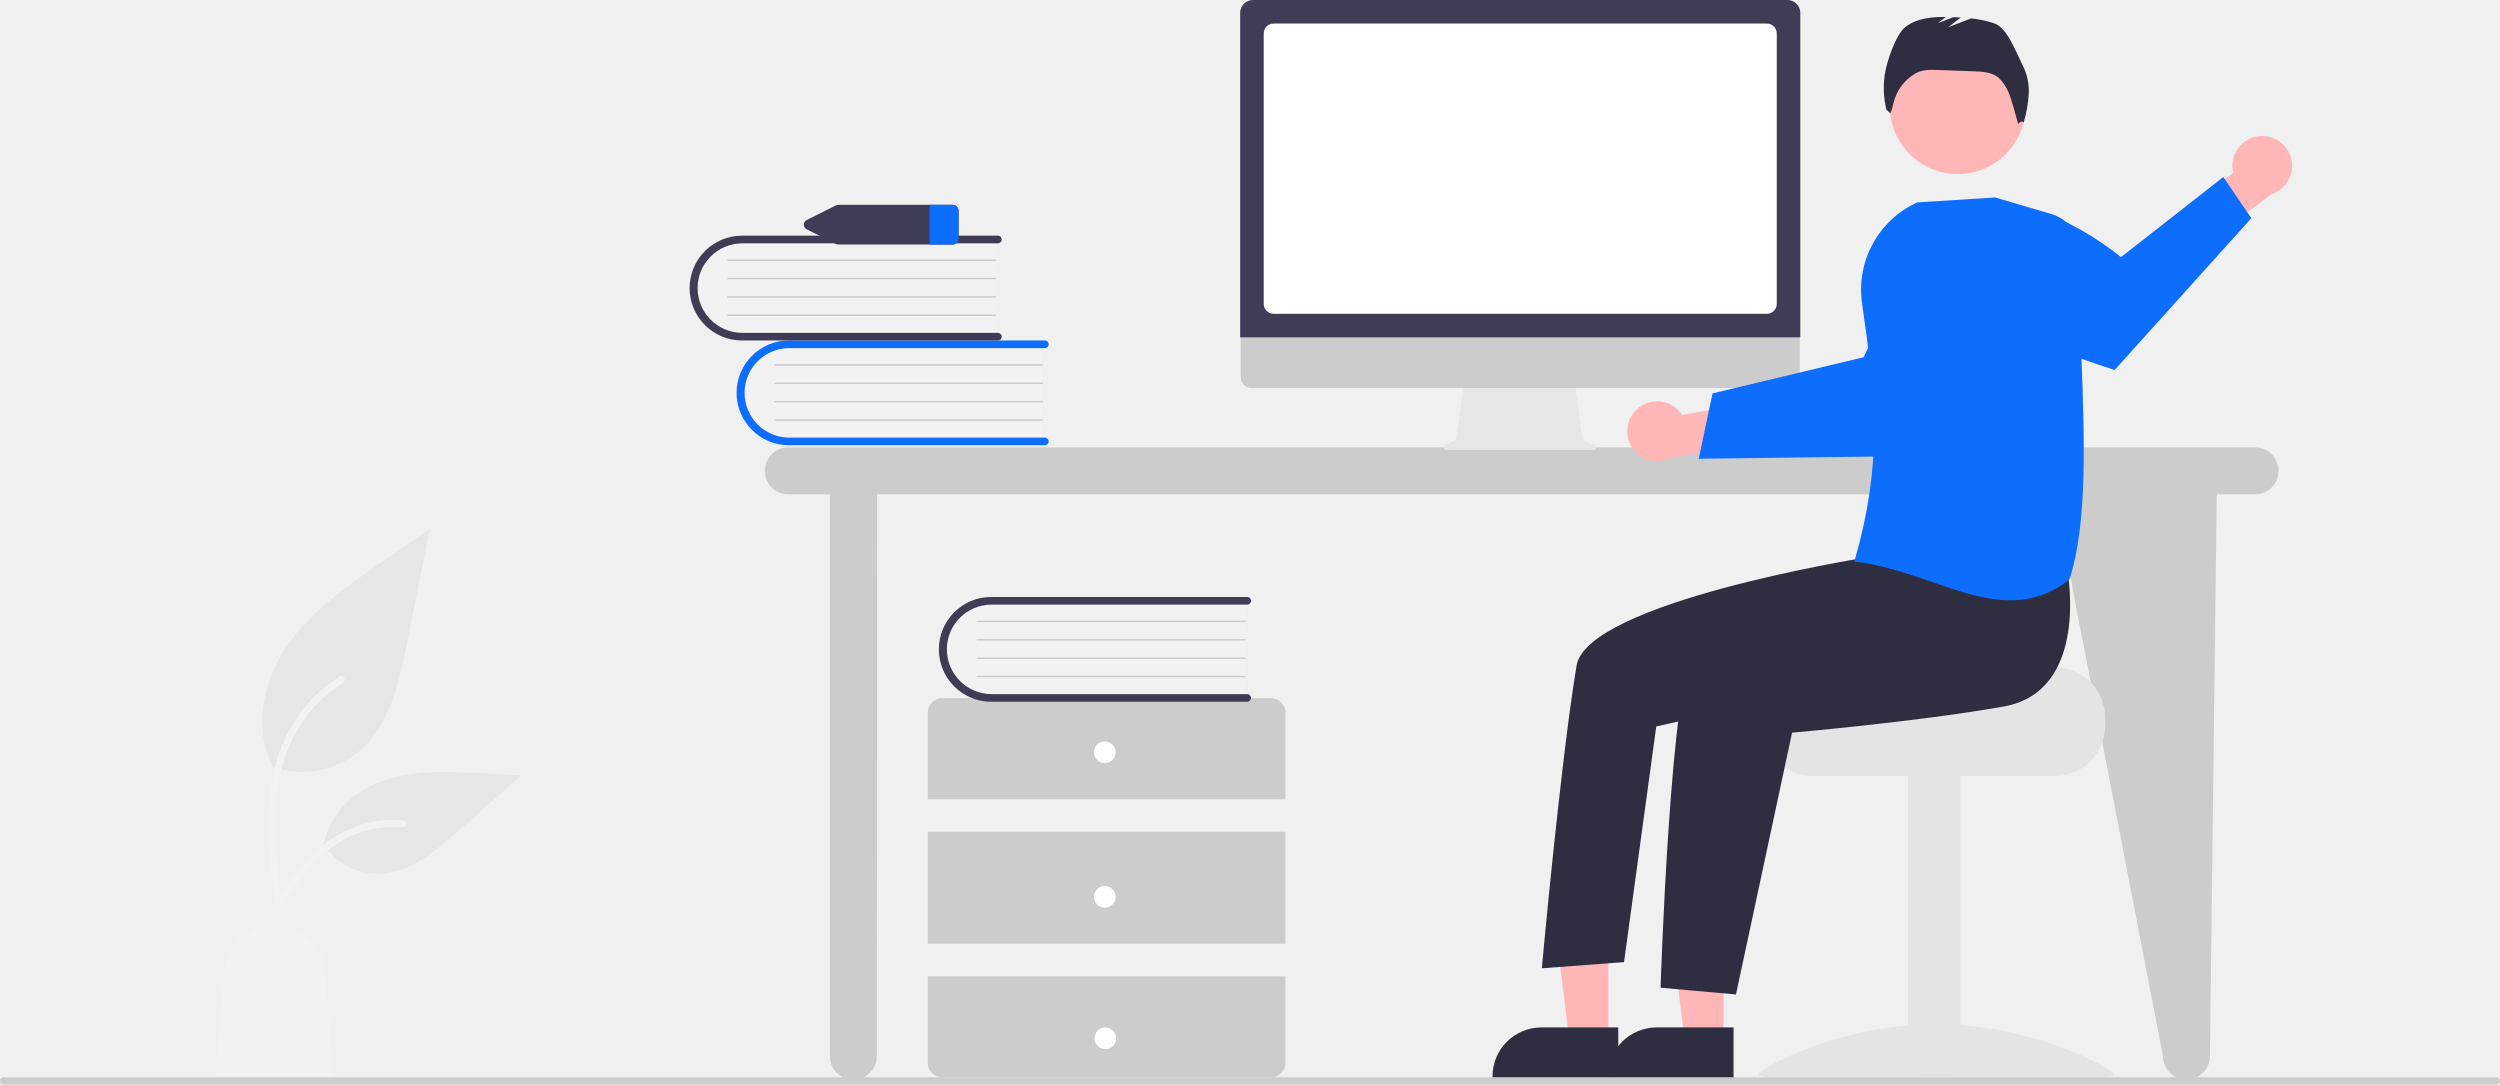
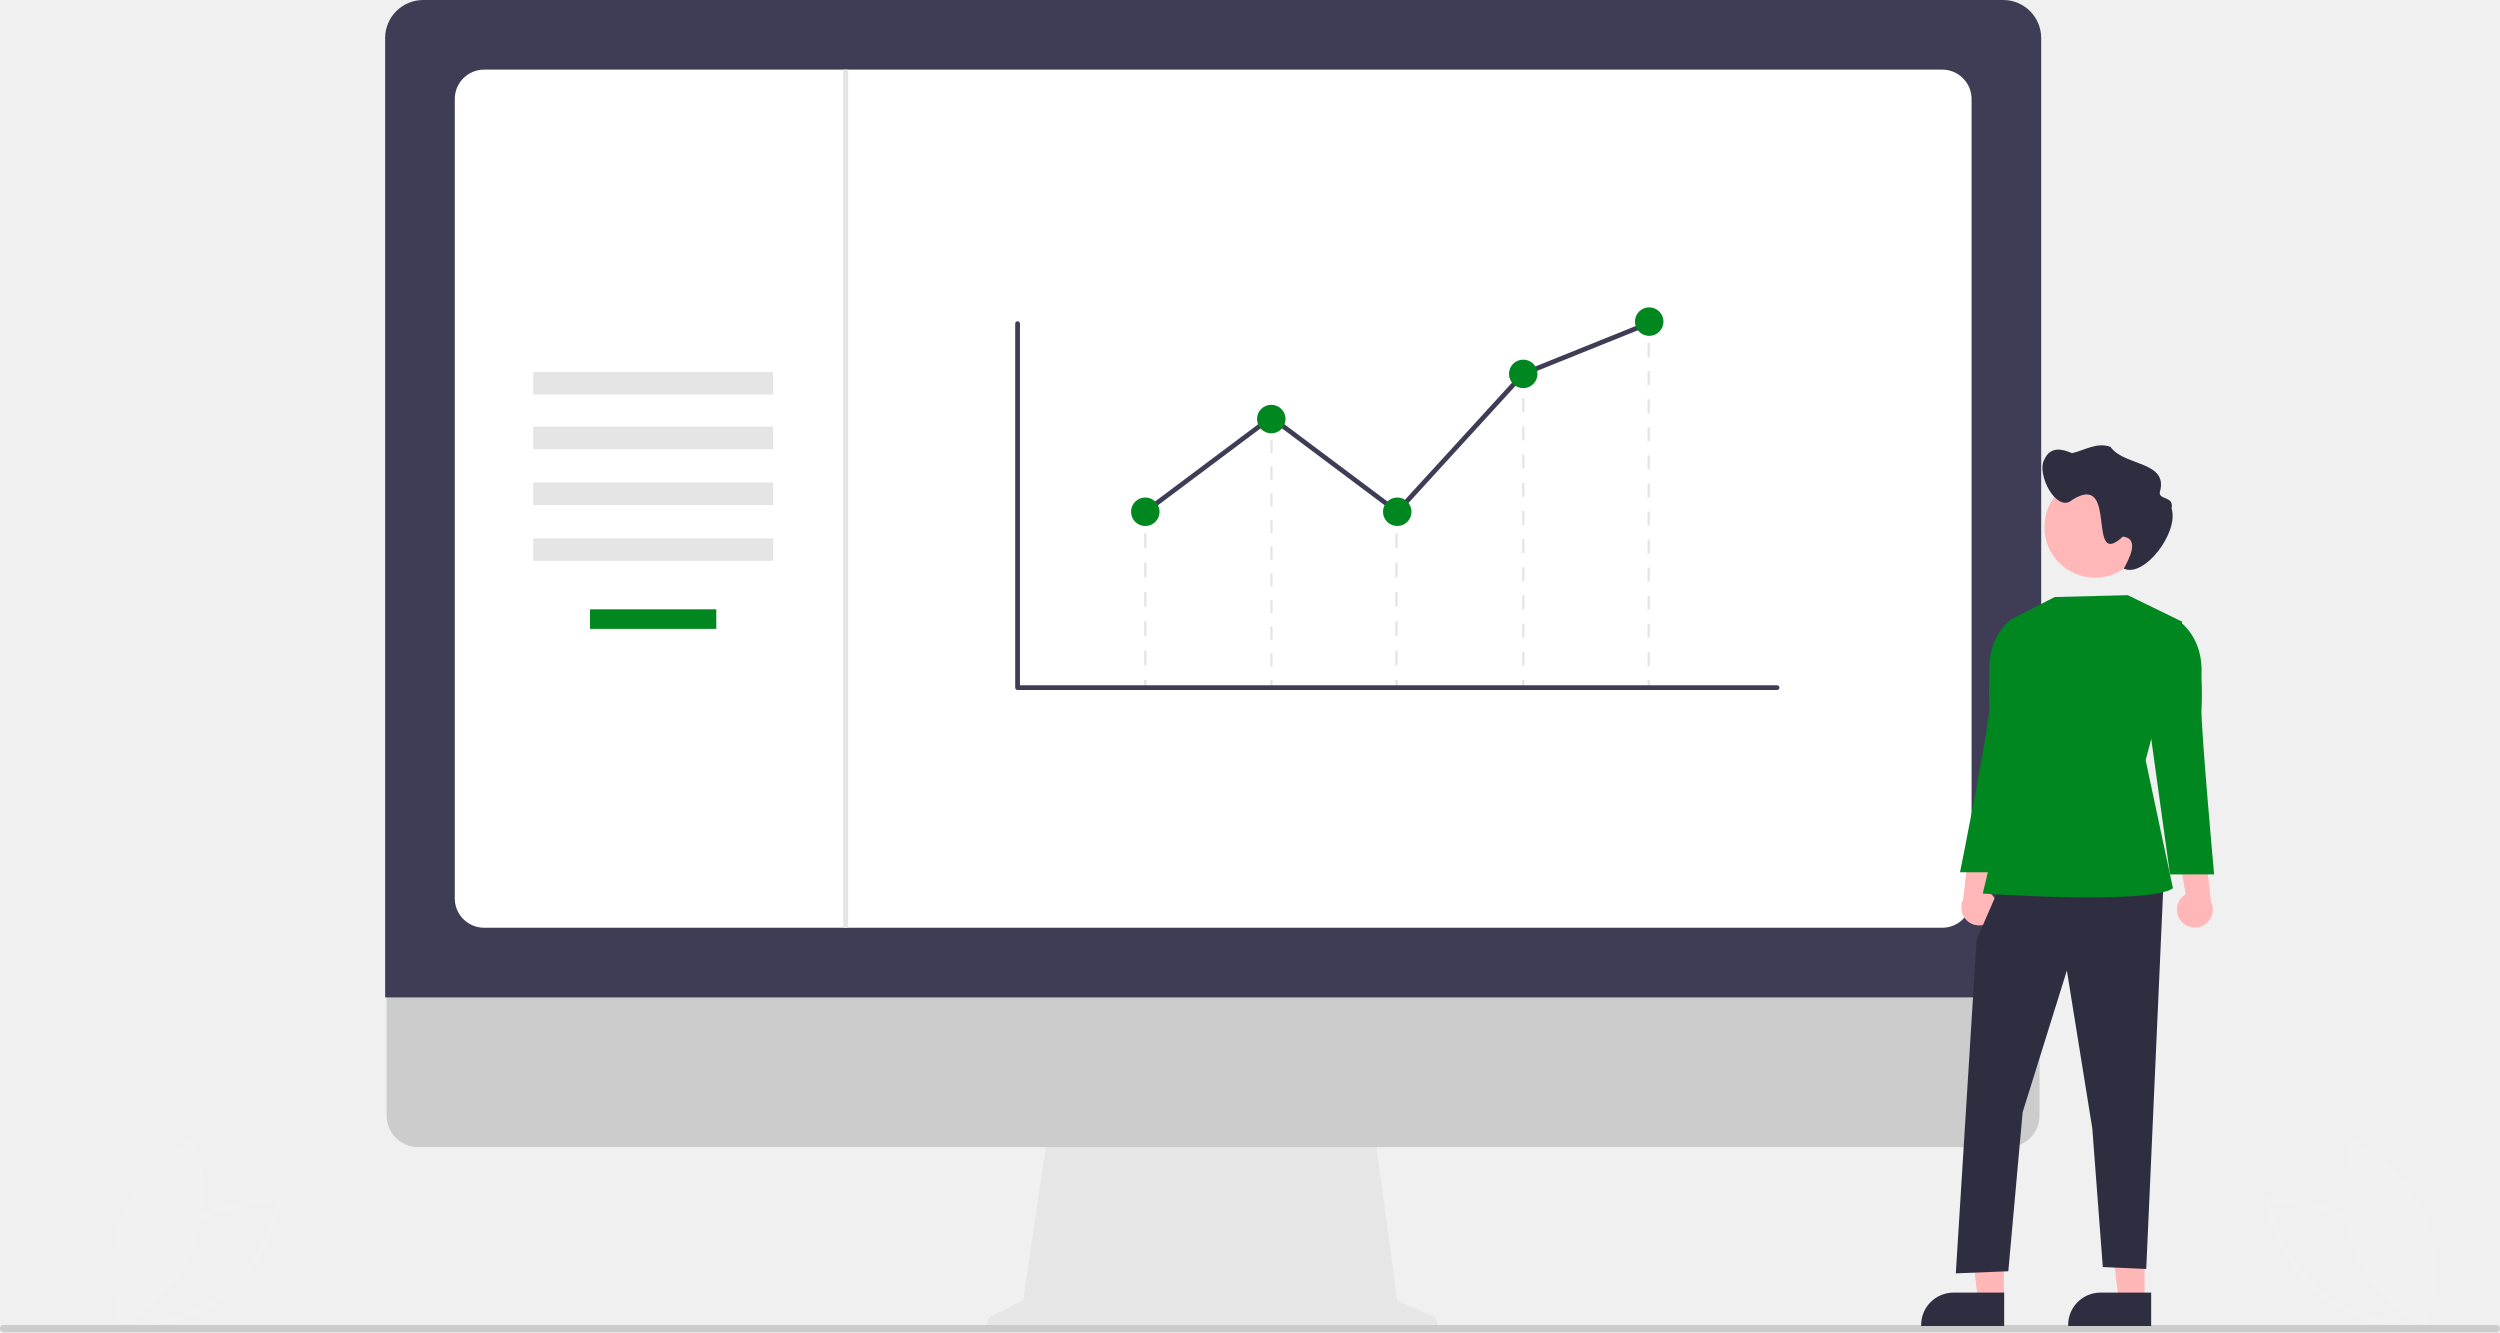
- <svg xmlns="http://www.w3.org/2000/svg" data-name="Layer 1" width="979.327" height="424.837" viewBox="0 0 979.327 424.837">
-   <path d="M993.718,412.839H419.142a9.199,9.199,0,0,0,0,18.398H435.417V651.303a9.199,9.199,0,0,0,18.398,0l.14-220.065h461.156l42.52,220.065a9.199,9.199,0,1,0,18.398,0l2.676-220.065h15.014a9.199,9.199,0,0,0,0-18.398Z" transform="translate(-110.3366 -237.5817)" fill="#ccc" />
-   <path d="M518.737,371.85v38.955H421.141a19.489,19.489,0,1,1-1.355-38.955q.677-.024,1.355,0Z" transform="translate(-110.3366 -237.5817)" fill="#f2f2f2" />
-   <path d="M521.134,410.506a1.499,1.499,0,0,1-1.498,1.498H419.403a20.526,20.526,0,0,1,0-41.052H519.636a1.498,1.498,0,1,1,0,2.997H419.403a17.53,17.53,0,0,0,0,35.059H519.636A1.499,1.499,0,0,1,521.134,410.506Z" transform="translate(-110.3366 -237.5817)" fill="#0d6efd" />
-   <path d="M518.737,380.84H413.859a.3.3,0,0,1-.006-.599H518.737a.3.3,0,0,1,0,.599Z" transform="translate(-110.3366 -237.5817)" fill="#ccc" />
-   <path d="M518.737,388.032H413.859a.3.3,0,0,1-.006-.599H518.737a.3.3,0,0,1,0,.599Z" transform="translate(-110.3366 -237.5817)" fill="#ccc" />
-   <path d="M518.737,395.223H413.859a.3.3,0,0,1-.006-.599H518.737a.3.3,0,0,1,0,.599Z" transform="translate(-110.3366 -237.5817)" fill="#ccc" />
-   <path d="M518.737,402.415H413.859a.3.3,0,0,1-.006-.599H518.737a.3.3,0,0,1,0,.599Z" transform="translate(-110.3366 -237.5817)" fill="#ccc" />
-   <path d="M500.339,330.809v38.955H402.743a19.489,19.489,0,0,1-1.355-38.955q.677-.024,1.355,0Z" transform="translate(-110.3366 -237.5817)" fill="#f2f2f2" />
-   <path d="M502.737,369.464a1.499,1.499,0,0,1-1.498,1.498H401.005a20.526,20.526,0,0,1,0-41.052H501.239a1.498,1.498,0,1,1,0,2.997H401.005a17.53,17.53,0,0,0,0,35.059H501.239A1.499,1.499,0,0,1,502.737,369.464Z" transform="translate(-110.3366 -237.5817)" fill="#3f3d56" />
-   <path d="M500.339,339.799H395.461a.3.3,0,0,1-.006-.599H500.339a.3.3,0,0,1,0,.599Z" transform="translate(-110.3366 -237.5817)" fill="#ccc" />
-   <path d="M500.339,346.991H395.461a.3.3,0,0,1-.006-.599H500.339a.3.3,0,0,1,0,.599Z" transform="translate(-110.3366 -237.5817)" fill="#ccc" />
-   <path d="M500.339,354.182H395.461a.3.3,0,0,1-.006-.599H500.339a.3.3,0,0,1,0,.599Z" transform="translate(-110.3366 -237.5817)" fill="#ccc" />
-   <path d="M500.339,361.374H395.461a.3.3,0,0,1-.006-.599H500.339a.3.3,0,0,1,0,.599Z" transform="translate(-110.3366 -237.5817)" fill="#ccc" />
-   <path d="M613.874,550.683V516.718a5.661,5.661,0,0,0-5.661-5.661H479.428a5.661,5.661,0,0,0-5.661,5.661v33.965Z" transform="translate(-110.3366 -237.5817)" fill="#ccc" />
-   <rect x="363.431" y="325.839" width="140.106" height="43.872" fill="#ccc" />
-   <path d="M473.768,620.029V653.994a5.661,5.661,0,0,0,5.661,5.661H608.213a5.661,5.661,0,0,0,5.661-5.661V620.029Z" transform="translate(-110.3366 -237.5817)" fill="#ccc" />
-   <circle cx="432.776" cy="294.704" r="4.246" fill="#fff" />
-   <circle cx="432.776" cy="351.312" r="4.246" fill="#fff" />
-   <circle cx="433.004" cy="406.722" r="4.246" fill="#fff" />
-   <path d="M597.989,472.331v38.955H500.393a19.489,19.489,0,0,1-1.356-38.955q.678-.024,1.356,0Z" transform="translate(-110.3366 -237.5817)" fill="#f2f2f2" />
-   <path d="M600.386,510.986a1.499,1.499,0,0,1-1.498,1.498H498.655a20.526,20.526,0,0,1-.025-41.052H598.888a1.498,1.498,0,1,1,0,2.997H498.655a17.53,17.53,0,0,0,0,35.059H598.888A1.499,1.499,0,0,1,600.386,510.986Z" transform="translate(-110.3366 -237.5817)" fill="#3f3d56" />
-   <path d="M597.989,481.32H493.111a.3.3,0,0,1-.006-.599H597.989a.3.3,0,0,1,0,.599Z" transform="translate(-110.3366 -237.5817)" fill="#ccc" />
-   <path d="M597.989,488.512H493.111a.3.3,0,0,1-.006-.599H597.989a.3.3,0,0,1,0,.599Z" transform="translate(-110.3366 -237.5817)" fill="#ccc" />
-   <path d="M597.989,495.703H493.111a.3.3,0,0,1-.006-.599H597.989a.3.3,0,0,1,0,.599Z" transform="translate(-110.3366 -237.5817)" fill="#ccc" />
-   <path d="M597.989,502.895H493.111a.3.3,0,0,1-.006-.599H597.989a.3.3,0,0,1,0,.599Z" transform="translate(-110.3366 -237.5817)" fill="#ccc" />
-   <path d="M483.367,317.814H438.902a2.747,2.747,0,0,0-1.217.283l-11.223,5.618a2.045,2.045,0,0,0,0,3.764l11.223,5.618a2.747,2.747,0,0,0,1.217.283h44.466a2.334,2.334,0,0,0,2.463-2.165v-11.237A2.334,2.334,0,0,0,483.367,317.814Z" transform="translate(-110.3366 -237.5817)" fill="#3f3d56" />
-   <path d="M485.83,319.979v11.237a2.334,2.334,0,0,1-2.463,2.165h-8.859V317.814h8.859A2.334,2.334,0,0,1,485.83,319.979Z" transform="translate(-110.3366 -237.5817)" fill="#0d6efd" />
-   <path d="M216.781,537.993a35.34,35.34,0,0,0,34.126-6.011c11.953-10.032,15.7-26.56,18.749-41.864q4.509-22.633,9.019-45.266l-18.882,13.002c-13.579,9.35-27.464,18.999-36.866,32.542S209.421,522.426,216.975,537.08" transform="translate(-110.3366 -237.5817)" fill="#e6e6e6" />
-   <path d="M218.395,592.797c-1.911-13.921-3.876-28.02-2.536-42.09,1.191-12.496,5.003-24.7,12.764-34.707a57.736,57.736,0,0,1,14.813-13.423c1.481-.935,2.845,1.413,1.37,2.343a54.888,54.888,0,0,0-21.711,26.196c-4.727,12.023-5.486,25.128-4.671,37.9.493,7.723,1.537,15.396,2.589,23.059a1.406,1.406,0,0,1-.948,1.669,1.365,1.365,0,0,1-1.669-.948Z" transform="translate(-110.3366 -237.5817)" fill="#f2f2f2" />
-   <path d="M236.802,568.164a26.014,26.014,0,0,0,22.666,11.699c11.474-.545,21.04-8.553,29.651-16.156l25.47-22.488-16.857-.807c-12.122-.58-24.557-1.121-36.104,2.617s-22.195,12.735-24.306,24.686" transform="translate(-110.3366 -237.5817)" fill="#e6e6e6" />
-   <path d="M212.994,600.8c9.199-16.276,19.868-34.365,38.933-40.147A43.445,43.445,0,0,1,268.302,558.962c1.739.15,1.304,2.83-.431,2.68a40.361,40.361,0,0,0-26.133,6.914c-7.369,5.016-13.106,11.988-17.962,19.383-2.974,4.529-5.639,9.251-8.303,13.966-.852,1.507-3.341.419-2.479-1.105Z" transform="translate(-110.3366 -237.5817)" fill="#f2f2f2" />
-   <path d="M198.255,617.932a19.698,19.698,0,0,1,12.071-16.498v-9.41h15.782v9.706a19.688,19.688,0,0,1,11.414,16.202l3.711,43.138H194.544Z" transform="translate(-110.3366 -237.5817)" fill="#f2f2f2" />
-   <path d="M734.973,411.955l-4.695-1.977-3.221-23.536h-42.889l-3.491,23.439-4.2,2.1a.997.997,0,0,0,.446,1.89h57.663A.997.997,0,0,0,734.973,411.955Z" transform="translate(-110.3366 -237.5817)" fill="#e6e6e6" />
-   <path d="M811.19,389.574H600.507a4.174,4.174,0,0,1-4.165-4.174V355.691H815.354V385.4A4.174,4.174,0,0,1,811.19,389.574Z" transform="translate(-110.3366 -237.5817)" fill="#ccc" />
-   <path d="M815.575,369.732H596.15V242.613a5.037,5.037,0,0,1,5.032-5.032h209.361a5.038,5.038,0,0,1,5.032,5.032Z" transform="translate(-110.3366 -237.5817)" fill="#3f3d56" />
-   <path d="M802.469,360.506h-193.214a3.883,3.883,0,0,1-3.879-3.879V250.687a3.884,3.884,0,0,1,3.879-3.879h193.214a3.884,3.884,0,0,1,3.879,3.879V356.627A3.883,3.883,0,0,1,802.469,360.506Z" transform="translate(-110.3366 -237.5817)" fill="#fff" />
-   <path d="M751.58,397.887a11.616,11.616,0,0,1,17.666,2.272l26.134-4.646,6.697,15.193-36.999,6.043a11.679,11.679,0,0,1-13.499-18.862Z" transform="translate(-110.3366 -237.5817)" fill="#ffb6b6" />
-   <path d="M775.776,417.286l27.246-.34,3.449-.047,55.433-.698s15.053-14.361,28.161-29.146l-1.837-13.288A54.292,54.292,0,0,0,870.023,340.152C851.25,352.696,840.363,377.526,840.363,377.526l-34.37,8.221-3.438.822-21.356,5.103Z" transform="translate(-110.3366 -237.5817)" fill="#0d6efd" />
-   <path d="M915.25,498.962H864.392c0,2.179-55.594,3.948-55.594,3.948a20.309,20.309,0,0,0-3.332,3.158,19.597,19.597,0,0,0-4.58,12.633v3.158a19.746,19.746,0,0,0,19.739,19.739h94.625a19.756,19.756,0,0,0,19.739-19.739v-3.158A19.766,19.766,0,0,0,915.25,498.962Z" transform="translate(-110.3366 -237.5817)" fill="#e4e4e4" />
-   <rect x="747.402" y="303.231" width="20.528" height="118.49" fill="#e4e4e4" />
-   <path d="M799.312,658.581c0,2.218,31.107.858,69.48.858s69.48,1.36,69.48-.858-31.107-19.807-69.48-19.807S799.312,656.363,799.312,658.581Z" transform="translate(-110.3366 -237.5817)" fill="#e4e4e4" />
-   <polygon points="675.186 407.461 659.908 407.46 652.64 348.531 675.188 348.532 675.186 407.461" fill="#ffb6b6" />
-   <path d="M789.419,659.852l-49.262-.002v-.623a19.175,19.175,0,0,1,19.174-19.174h.001l30.088.001Z" transform="translate(-110.3366 -237.5817)" fill="#2f2e41" />
-   <polygon points="630.031 407.461 614.753 407.46 607.485 348.531 630.033 348.532 630.031 407.461" fill="#ffb6b6" />
-   <path d="M744.264,659.852l-49.262-.002v-.623a19.175,19.175,0,0,1,19.174-19.174h.001l30.088.001Z" transform="translate(-110.3366 -237.5817)" fill="#2f2e41" />
-   <circle cx="766.887" cy="41.636" r="26.564" fill="#ffb6b6" />
-   <path d="M920.217,461.224s8.913,47.131-25,53.132-82.866,10.22-82.866,10.22L790.367,627.143l-29.534-2.637s3.928-123.467,13.588-133.127,70.712-38.583,70.712-38.583Z" transform="translate(-110.3366 -237.5817)" fill="#2f2e41" />
-   <path d="M853.983,441.471,839.151,456.351s-107.094,17.25-111.226,41.985c-6.237,37.344-13.605,118.552-13.605,118.552l32.199-2.415,12.626-92.311,51.518-11.719L869.277,478.5Z" transform="translate(-110.3366 -237.5817)" fill="#2f2e41" />
-   <path d="M902.785,263.361c-2.622-4.948-5.954-14.808-11.247-16.637a42.077,42.077,0,0,0-9.058-1.93l-8.996,3.46,4.896-3.808q-1.43-.085-2.858-.139l-6.07,2.335,3.105-2.415c-5.659-.058-11.5.53-15.885,3.975-3.738,2.937-7.442,14.062-8.041,18.778a35.917,35.917,0,0,0,.66,13.531l1.537,1.462a18.859,18.859,0,0,0,1.206-3.839,18.181,18.181,0,0,1,8.703-11.806l.084-.047c2.578-1.451,5.707-1.384,8.663-1.278l14.042.505c3.378.122,7.016.335,9.65,2.454a15.888,15.888,0,0,1,3.858,5.589c1.309,2.641,3.866,12.604,3.866,12.604s1.447-1.881,2.14-.481a48.398,48.398,0,0,0,2.014-11.233A22.009,22.009,0,0,0,902.785,263.361Z" transform="translate(-110.3366 -237.5817)" fill="#2f2e41" />
-   <path d="M995.694,290.883A11.616,11.616,0,0,0,985.181,305.261l-21.361,15.757,6.41,15.317,29.854-22.676a11.679,11.679,0,0,0-4.389-22.776Z" transform="translate(-110.3366 -237.5817)" fill="#ffb6b6" />
-   <path d="M992.256,323.052l-53.551,59.474s-25.609-8.198-45.415-17.086l-8.898-27.328a54.343,54.343,0,0,1-2.601-19.664c27.456-7.306,59.391,19.879,59.391,19.879l40.085-31.399Z" transform="translate(-110.3366 -237.5817)" fill="#0d6efd" />
-   <path d="M867.301,465.617c-9.554-3.3-19.433-6.713-30.089-7.994l-.458-.055.126-.443c11.031-38.731,8.278-63.507,2.872-100.723a37.591,37.591,0,0,1,21.548-39.501l.065-.03,30.434-1.934.069-.004,22.134,6.51a15.183,15.183,0,0,1,10.867,14.831c-.24,12.239.269,25.904.807,40.371,1.208,32.456,2.457,66.016-4.63,87.792l-.037.114-.095.074a36.099,36.099,0,0,1-23.081,8.108C887.901,472.732,877.762,469.23,867.301,465.617Z" transform="translate(-110.3366 -237.5817)" fill="#0d6efd" />
-   <path d="M1088.248,662.418H111.752a1.415,1.415,0,1,1,0-2.83h976.496a1.415,1.415,0,1,1,0,2.83Z" transform="translate(-110.3366 -237.5817)" fill="#ccc" />
+ <svg xmlns="http://www.w3.org/2000/svg" data-name="Layer 1" width="1029.563" height="548.695" viewBox="0 0 1029.563 548.695">
+   <path d="M133.375,722.767l.214-1.126c.047-.248,4.908-24.91,23.126-39.22,18.22-14.311,43.331-13.191,43.582-13.178l1.145.059-.214,1.126c-.047.248-4.908,24.909-23.126,39.22-18.22,14.311-43.331,13.191-43.582,13.178ZM157.95,683.994c-15.404,12.099-20.951,31.883-22.138,36.858,5.116.022,25.664-.689,41.054-12.778,15.387-12.087,20.946-31.881,22.138-36.858C193.885,671.195,173.338,671.906,157.95,683.994Z" transform="translate(-85.21873 -175.6525)" fill="#f1f1f1" />
+   <path d="M165.195,689.482c-8.346,21.498-30.317,33.022-30.317,33.022s-8.439-23.331-.093-44.829S165.102,644.653,165.102,644.653,173.541,667.984,165.195,689.482Z" transform="translate(-85.21873 -175.6525)" fill="#f1f1f1" />
+   <path d="M1084.56,722.826c-.251.013-25.362,1.133-43.582-13.178-18.219-14.311-23.079-38.973-23.126-39.22l-.214-1.126,1.145-.059c.251-.013,25.362-1.133,43.582,13.178,18.219,14.311,23.079,38.973,23.126,39.22l.213,1.126Zm-64.484-51.61c1.191,4.978,6.75,24.771,22.138,36.858,15.389,12.088,35.938,12.799,41.054,12.778-1.187-4.975-6.733-24.759-22.138-36.858C1045.741,671.906,1025.195,671.195,1020.076,671.216Z" transform="translate(-85.21873 -175.6525)" fill="#f1f1f1" />
+   <path d="M1053.884,689.482c8.346,21.498,30.317,33.022,30.317,33.022s8.439-23.331.093-44.829-30.317-33.022-30.317-33.022S1045.538,667.984,1053.884,689.482Z" transform="translate(-85.21873 -175.6525)" fill="#f1f1f1" />
+   <path d="M675.315,717.627l-14.592-6.144-10.01-73.151H517.408L506.557,711.184l-13.055,6.527a3.1,3.1,0,0,0,1.387,5.873H674.112A3.1,3.1,0,0,0,675.315,717.627Z" transform="translate(-85.21873 -175.6525)" fill="#e6e6e6" />
+   <path d="M912.206,648.064H257.377a12.973,12.973,0,0,1-12.944-12.973V542.751h680.718v92.34A12.974,12.974,0,0,1,912.206,648.064Z" transform="translate(-85.21873 -175.6525)" fill="#ccc" />
+   <path d="M925.835,586.393h-682V191.292a15.657,15.657,0,0,1,15.64-15.639H910.195A15.657,15.657,0,0,1,925.835,191.292Z" transform="translate(-85.21873 -175.6525)" fill="#3f3d56" />
+   <path d="M885.102,557.716H284.568a12.07,12.07,0,0,1-12.057-12.057v-329.274a12.071,12.071,0,0,1,12.057-12.057H885.102a12.071,12.071,0,0,1,12.057,12.057v329.274A12.07,12.07,0,0,1,885.102,557.716Z" transform="translate(-85.21873 -175.6525)" fill="#fff" />
+   <path d="M1113.255,724.347l-1026.448,0a1.567,1.567,0,0,1-1.539-1.134,1.529,1.529,0,0,1,1.477-1.919l1026.385,0a1.615,1.615,0,0,1,1.616,1.194A1.528,1.528,0,0,1,1113.255,724.347Z" transform="translate(-85.21873 -175.6525)" fill="#ccc" />
+   <rect x="219.582" y="153.203" width="98.806" height="9.279" fill="#e5e5e5" />
+   <rect x="219.582" y="175.706" width="98.806" height="9.279" fill="#e5e5e5" />
+   <rect x="219.582" y="198.706" width="98.806" height="9.279" fill="#e5e5e5" />
+   <rect x="219.582" y="221.706" width="98.806" height="9.279" fill="#e5e5e5" />
+   <rect x="242.985" y="250.932" width="52" height="8.053" fill="#008720" />
+   <rect x="471.192" y="210.754" width="0.945" height="2.834" fill="#e5e5e5" />
+   <path d="M557.355,449.631h-.945V443.592h.945Zm0-12.078h-.945v-6.039h.945Zm0-12.078h-.945v-6.039h.945Zm0-12.078h-.945v-6.039h.945Zm0-12.078h-.945v-6.039h.945Z" transform="translate(-85.21873 -175.6525)" fill="#e5e5e5" />
+   <rect x="471.192" y="280.018" width="0.945" height="2.834" fill="#e5e5e5" />
+   <rect x="574.646" y="210.754" width="0.945" height="2.834" fill="#e5e5e5" />
+   <path d="M660.81,449.631h-.945V443.592h.945Zm0-12.078h-.945v-6.039h.945Zm0-12.078h-.945v-6.039h.945Zm0-12.078h-.945v-6.039h.945Zm0-12.078h-.945v-6.039h.945Z" transform="translate(-85.21873 -175.6525)" fill="#e5e5e5" />
+   <rect x="574.646" y="280.018" width="0.945" height="2.834" fill="#e5e5e5" />
+   <rect x="626.831" y="155.306" width="0.945" height="2.834" fill="#e5e5e5" />
+   <path d="M712.995,449.867h-.945V444.063h.945Zm0-11.607h-.945V432.455h.945Zm0-11.608h-.945V420.848h.945Zm0-11.607h-.945V409.241h.945Zm0-11.607h-.945v-5.804h.945Zm0-11.608h-.945v-5.804h.945Zm0-11.607h-.945v-5.804h.945Zm0-11.607h-.945v-5.804h.945Zm0-11.608h-.945v-5.804h.945Zm0-11.607h-.945v-5.804h.945Z" transform="translate(-85.21873 -175.6525)" fill="#e5e5e5" />
+   <rect x="626.831" y="280.018" width="0.945" height="2.834" fill="#e5e5e5" />
+   <rect x="678.496" y="132.631" width="0.945" height="2.834" fill="#e5e5e5" />
+   <path d="M764.659,449.888h-.945v-5.782h.945Zm0-11.564h-.945V432.542h.945Zm0-11.564h-.945v-5.782h.945Zm0-11.564h-.945v-5.782h.945Zm0-11.564h-.945v-5.782h.945Zm0-11.564h-.945v-5.782h.945Zm0-11.564h-.945v-5.782h.945Zm0-11.564h-.945V363.157h.945Zm0-11.564h-.945v-5.782h.945Zm0-11.564h-.945v-5.782h.945Zm0-11.564h-.945v-5.782h.945Zm0-11.564h-.945v-5.782h.945Z" transform="translate(-85.21873 -175.6525)" fill="#e5e5e5" />
+   <rect x="678.496" y="280.018" width="0.945" height="2.834" fill="#e5e5e5" />
+   <rect x="523.155" y="172.785" width="0.945" height="2.834" fill="#e5e5e5" />
+   <path d="M609.319,450.176h-.945V444.681h.945Zm0-10.989h-.945v-5.495h.945Zm0-10.989h-.945v-5.495h.945Zm0-10.989h-.945v-5.495h.945Zm0-10.989h-.945v-5.495h.945Zm0-10.989h-.945v-5.495h.945Zm0-10.989h-.945V378.745h.945Zm0-10.989h-.945v-5.495h.945Zm0-10.989h-.945v-5.495h.945Z" transform="translate(-85.21873 -175.6525)" fill="#e5e5e5" />
+   <rect x="523.155" y="280.018" width="0.945" height="2.834" fill="#e5e5e5" />
+   <path d="M817.061,459.821H504.28a.979.979,0,0,1-.979-.979v-149.916a.979.979,0,0,1,1.958,0V457.863H817.061a.979.979,0,1,1,0,1.958Z" transform="translate(-85.21873 -175.6525)" fill="#3f3d56" />
+   <polygon points="575.548 212.069 523.544 173.118 472.251 211.537 471.077 209.97 523.544 170.672 575.3 209.438 626.731 153.155 626.938 153.071 678.817 132.168 679.549 133.985 627.876 154.804 575.548 212.069" fill="#3f3d56" />
+   <circle cx="471.664" cy="210.754" r="5.873" fill="#008720" />
+   <circle cx="523.544" cy="172.578" r="5.873" fill="#008720" />
+   <circle cx="575.424" cy="210.754" r="5.873" fill="#008720" />
+   <circle cx="627.303" cy="153.98" r="5.873" fill="#008720" />
+   <circle cx="679.183" cy="132.445" r="5.873" fill="#008720" />
+   <rect x="347.27" y="28.676" width="2" height="353.388" fill="#e5e5e5" />
+   <path d="M905.988,554.1a7.346,7.346,0,0,0-1.961-11.091l4.882-25.643-12.521,5.218L893.671,546.134a7.385,7.385,0,0,0,12.316,7.965Z" transform="translate(-85.21873 -175.6525)" fill="#ffb7b7" />
+   <polygon points="883.2 535.797 872.598 535.797 867.554 494.903 883.202 494.904 883.2 535.797" fill="#ffb7b7" />
+   <path d="M971.122,721.727l-34.185-.001v-.432a13.307,13.307,0,0,1,13.306-13.306h.001l20.879.001Z" transform="translate(-85.21873 -175.6525)" fill="#2f2e41" />
+   <polygon points="825.26 535.797 814.658 535.797 809.614 494.903 825.262 494.904 825.26 535.797" fill="#ffb7b7" />
+   <path d="M910.588,721.727l-34.185-.001v-.432a13.307,13.307,0,0,1,13.306-13.306h.001l20.879.001Z" transform="translate(-85.21873 -175.6525)" fill="#2f2e41" />
+   <polygon points="824.391 363.083 814.014 386.99 805.453 524.403 827.073 523.538 832.978 458.033 851.192 399.689 861.664 464.733 865.988 521.808 883.877 522.583 891.005 363.083 824.391 363.083" fill="#2f2e41" />
+   <path d="M961.483,420.766l-30.077.752-17.658,9.065-.969,66.88-11.013,46.175s68.811,4.736,78.324-2.182L968.847,488.704,983.925,431.695Z" transform="translate(-85.21873 -175.6525)" fill="#008720" />
+   <path d="M916.96,431.629l-3.213-1.046s-10.191,6.541-9.222,22.354c0,0-.382,8.183-.017,13.629.418,6.246-12.107,68.317-12.107,68.317h18.16l7.783-56.21Z" transform="translate(-85.21873 -175.6525)" fill="#008720" />
+   <path d="M983.454,554.965a7.346,7.346,0,0,1,1.961-11.091l-4.882-25.643,12.521,5.218,2.716,23.551a7.385,7.385,0,0,1-12.316,7.965Z" transform="translate(-85.21873 -175.6525)" fill="#ffb7b7" />
+   <path d="M979.399,432.493l3.213-1.046s10.191,6.541,9.222,22.354c0,0,.382,8.183.017,13.629-.418,6.246,5.189,68.317,5.189,68.317H978.879l-7.783-56.21Z" transform="translate(-85.21873 -175.6525)" fill="#008720" />
+   <path d="M968.866,392.707a20.85,20.85,0,1,1-20.85-20.85h0a20.798,20.798,0,0,1,20.85,20.746Q968.866,392.655,968.866,392.707Z" transform="translate(-85.21873 -175.6525)" fill="#ffb7b7" />
+   <path d="M927.236,364.702c2.442-5.252,7.169-4.214,11.303-2.433,5.235-1.161,10.213-4.637,15.853-2.582,5.556,8.081,24.209,5.703,20.241,18.858-.005,3.152,5.932,1.317,4.895,6.48,3.145,9.936-11.352,28.752-19.674,24.79,2.058-3.772,6.76-12.34-.371-13.19-15.34,14.274-1.583-27.18-20.858-15.125C932.243,387.341,923.506,370.544,927.236,364.702Z" transform="translate(-85.21873 -175.6525)" fill="#2f2e41" />
</svg>
